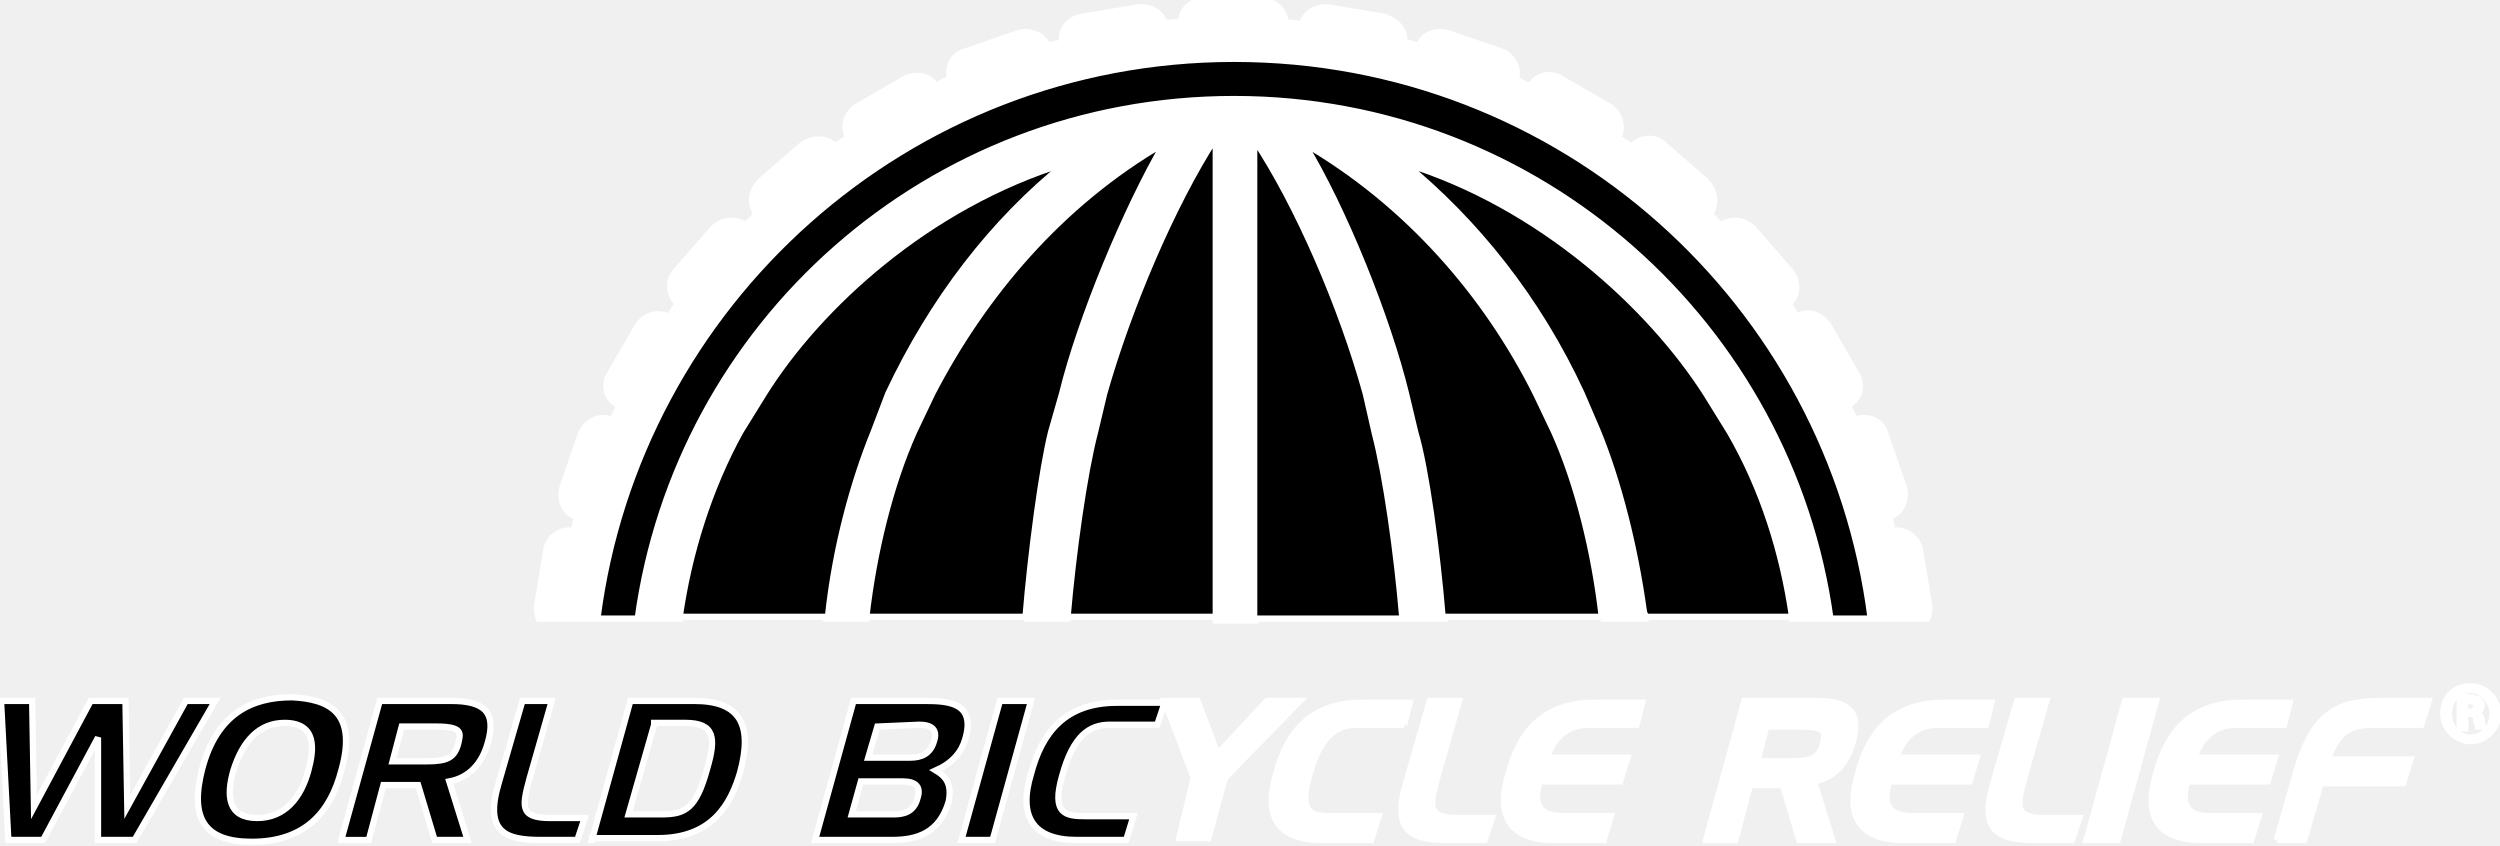
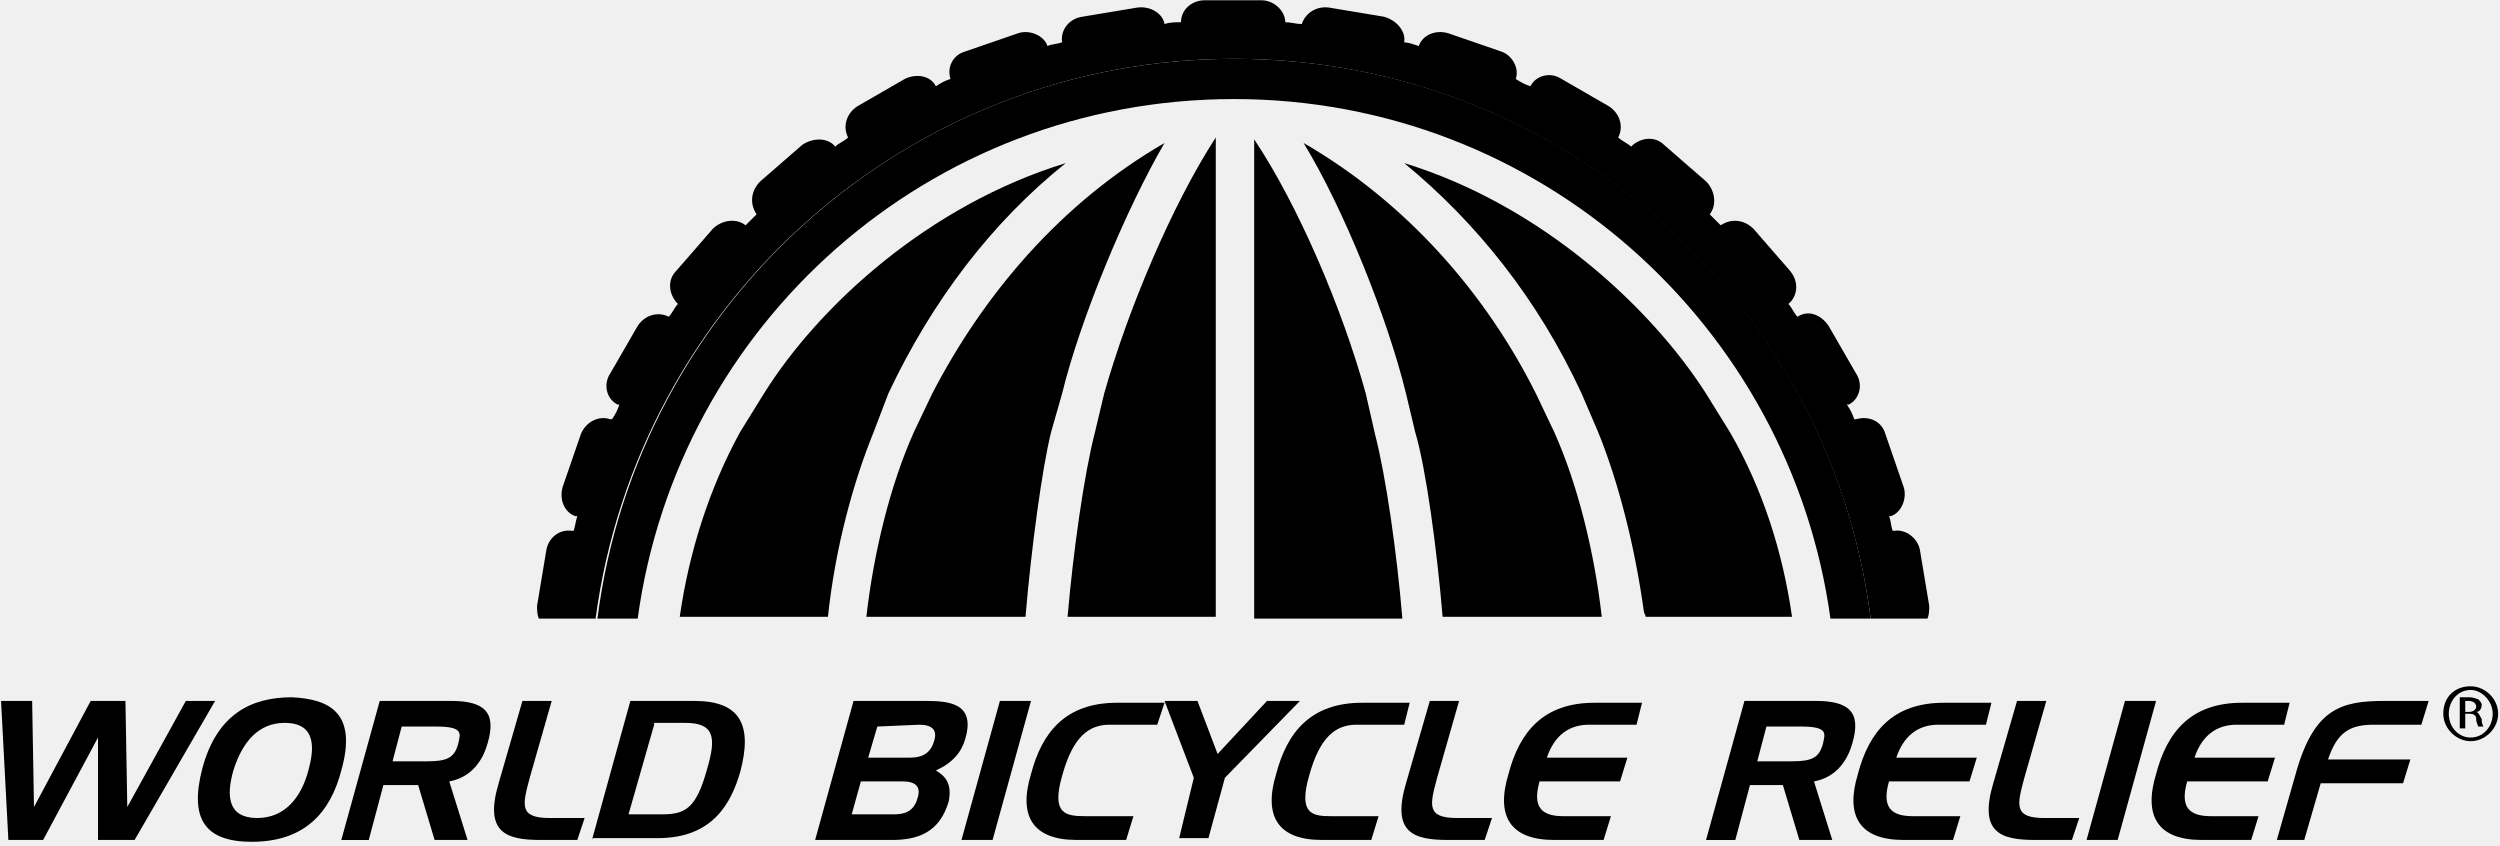
- <svg xmlns="http://www.w3.org/2000/svg" width="399" height="135" viewBox="0 0 399 135" fill="white" stroke="white">
-   <g transform="translate(-1 -2)" fill="white" fill-rule="white">
+ <svg xmlns="http://www.w3.org/2000/svg" width="399" height="135" viewBox="0 0 399 135">
+   <g transform="translate(-1 -2)" fill="none" fill-rule="evenodd">
    <path d="M119.124 71.24l3.796-6.13c8.759-13.723 26.277-30.074 48.175-36.789-11.387 9.343-21.314 21.606-28.321 36.788l-2.628 6.132c-3.212 8.175-6.131 18.686-7.3 29.489h6.424c1.168-10.22 3.796-21.022 7.591-29.49l2.92-6.13c7.883-15.767 20.438-30.365 37.08-40-6.423 10.51-13.43 28.029-16.35 40l-1.46 6.13c-1.46 5.84-3.504 18.979-4.087 29.49h6.423c.876-10.511 2.628-22.774 4.38-29.49l1.46-6.13c3.795-13.723 10.802-30.074 17.81-40.584v76.496h6.423V24.526c7.007 10.51 14.014 26.86 17.81 40.583l1.46 6.132c1.752 6.715 3.504 19.27 4.38 29.489h6.423c-.876-10.511-2.628-23.65-4.38-29.49l-1.46-6.13c-2.92-11.971-9.927-29.49-16.35-40 16.642 9.635 28.905 24.233 37.08 40l2.92 6.13c3.796 8.468 6.423 19.27 7.591 29.49h6.716c0-.292-.292-.584-.292-.876-1.168-10.51-4.088-20.73-7.3-28.613l-2.627-6.132c-7.008-14.89-16.643-27.445-28.322-36.788 21.898 6.715 39.417 22.774 48.176 36.788l3.795 6.132c4.964 9.051 8.175 19.27 9.927 29.489h6.424c-6.424-47.007-46.424-82.92-95.183-82.92-48.759 0-88.759 36.205-95.182 82.92h6.423c1.168-10.22 4.672-20.438 9.635-29.49z" />
-     <path d="M197.956 11.387c52.263 0 95.183 39.124 101.606 89.343h9.051c.292-.584.292-1.46.292-2.044l-1.46-8.759c-.292-2.044-2.336-3.504-4.087-3.212h-.292c-.292-.876-.292-1.751-.584-2.335h.292c1.752-.584 2.627-2.92 2.044-4.672l-2.92-8.467c-.584-2.044-2.628-2.92-4.672-2.336h-.292c-.292-.876-.584-1.46-1.168-2.336h.292c1.752-.876 2.336-3.211 1.168-4.963l-4.38-7.591c-1.167-1.752-3.211-2.628-4.963-1.46-.584-.584-.876-1.46-1.46-2.044 1.46-1.168 1.752-3.504.292-5.256l-5.84-6.715c-1.459-1.46-3.503-1.752-5.255-.584l-1.751-1.752c1.167-1.46.876-3.795-.584-5.255l-6.716-5.84c-1.46-1.46-3.795-1.167-5.255.292-.584-.583-1.46-.875-2.044-1.46.876-1.751.292-3.795-1.46-4.963l-7.591-4.38c-1.752-1.167-4.088-.583-4.964 1.168-.875-.292-1.46-.584-2.335-1.167.584-1.752-.584-3.796-2.336-4.38l-8.467-2.92c-2.044-.584-4.088.292-4.672 2.044-.876-.292-1.752-.584-2.336-.584.292-1.752-1.167-3.504-3.211-4.087l-8.76-1.46c-2.043-.292-3.795.876-4.379 2.627-.876 0-1.752-.292-2.628-.292 0-1.751-1.751-3.503-3.795-3.503h-9.051c-2.044 0-3.796 1.46-3.796 3.503-.876 0-1.752 0-2.628.292-.292-1.751-2.335-2.92-4.38-2.627l-8.758 1.46c-2.044.292-3.504 2.043-3.212 4.087-.876.292-1.752.292-2.336.584-.584-1.752-2.92-2.628-4.671-2.044l-8.468 2.92c-2.043.584-2.92 2.628-2.335 4.38-.876.292-1.46.583-2.336 1.167-.876-1.751-3.212-2.043-4.964-1.167l-7.59 4.38c-1.753 1.167-2.337 3.21-1.46 4.963-.585.584-1.46.876-2.044 1.46-1.168-1.46-3.504-1.46-5.256-.293l-6.715 5.84c-1.46 1.46-1.752 3.504-.584 5.255L120 37.956c-1.46-1.168-3.796-.876-5.255.584l-5.84 6.715c-1.46 1.46-1.168 3.796.292 5.256-.584.584-.876 1.46-1.46 2.044-1.752-.876-3.795-.292-4.963 1.46l-4.38 7.59c-1.168 1.753-.584 4.088 1.168 4.964h.292c-.292.876-.584 1.46-1.168 2.336h-.292c-1.752-.584-3.795.292-4.671 2.336l-2.92 8.467c-.584 2.044.292 4.088 2.044 4.672h.292c-.292.875-.292 1.46-.584 2.335h-.292c-2.044-.292-3.796 1.168-4.088 3.212l-1.46 8.76c0 .583 0 1.459.292 2.043h9.051c6.716-50.511 49.927-89.343 101.898-89.343z" fill="white" fill-rule="white" />
+     <path d="M197.956 11.387c52.263 0 95.183 39.124 101.606 89.343h9.051c.292-.584.292-1.46.292-2.044l-1.46-8.759c-.292-2.044-2.336-3.504-4.087-3.212h-.292c-.292-.876-.292-1.751-.584-2.335h.292c1.752-.584 2.627-2.92 2.044-4.672l-2.92-8.467c-.584-2.044-2.628-2.92-4.672-2.336h-.292c-.292-.876-.584-1.46-1.168-2.336h.292c1.752-.876 2.336-3.211 1.168-4.963l-4.38-7.591c-1.167-1.752-3.211-2.628-4.963-1.46-.584-.584-.876-1.46-1.46-2.044 1.46-1.168 1.752-3.504.292-5.256l-5.84-6.715c-1.459-1.46-3.503-1.752-5.255-.584l-1.751-1.752c1.167-1.46.876-3.795-.584-5.255l-6.716-5.84c-1.46-1.46-3.795-1.167-5.255.292-.584-.583-1.46-.875-2.044-1.46.876-1.751.292-3.795-1.46-4.963l-7.591-4.38c-1.752-1.167-4.088-.583-4.964 1.168-.875-.292-1.46-.584-2.335-1.167.584-1.752-.584-3.796-2.336-4.38l-8.467-2.92c-2.044-.584-4.088.292-4.672 2.044-.876-.292-1.752-.584-2.336-.584.292-1.752-1.167-3.504-3.211-4.087l-8.76-1.46c-2.043-.292-3.795.876-4.379 2.627-.876 0-1.752-.292-2.628-.292 0-1.751-1.751-3.503-3.795-3.503h-9.051c-2.044 0-3.796 1.46-3.796 3.503-.876 0-1.752 0-2.628.292-.292-1.751-2.335-2.92-4.38-2.627l-8.758 1.46c-2.044.292-3.504 2.043-3.212 4.087-.876.292-1.752.292-2.336.584-.584-1.752-2.92-2.628-4.671-2.044l-8.468 2.92c-2.043.584-2.92 2.628-2.335 4.38-.876.292-1.46.583-2.336 1.167-.876-1.751-3.212-2.043-4.964-1.167l-7.59 4.38c-1.753 1.167-2.337 3.21-1.46 4.963-.585.584-1.46.876-2.044 1.46-1.168-1.46-3.504-1.46-5.256-.293l-6.715 5.84c-1.46 1.46-1.752 3.504-.584 5.255L120 37.956c-1.46-1.168-3.796-.876-5.255.584l-5.84 6.715c-1.46 1.46-1.168 3.796.292 5.256-.584.584-.876 1.46-1.46 2.044-1.752-.876-3.795-.292-4.963 1.46l-4.38 7.59c-1.168 1.753-.584 4.088 1.168 4.964h.292c-.292.876-.584 1.46-1.168 2.336h-.292c-1.752-.584-3.795.292-4.671 2.336l-2.92 8.467c-.584 2.044.292 4.088 2.044 4.672h.292c-.292.875-.292 1.46-.584 2.335h-.292c-2.044-.292-3.796 1.168-4.088 3.212l-1.46 8.76c0 .583 0 1.459.292 2.043h9.051c6.716-50.511 49.927-89.343 101.898-89.343z" fill="#000" fill-rule="nonzero" />
    <path d="M197.956 11.387c-52.263 0-95.182 39.124-101.606 89.343h6.424c6.423-47.007 46.423-82.92 95.182-82.92 48.76 0 88.76 36.205 95.183 82.92h6.423c-6.423-50.511-49.343-89.343-101.606-89.343z" fill="#000" fill-rule="nonzero" />
-     <path d="M177.226 64.818l-1.46 6.13c-1.751 6.716-3.503 19.271-4.38 29.49h23.65V23.942c-7.007 10.803-14.014 27.445-17.81 40.876zm41.752 0c-3.796-13.723-10.803-30.073-17.81-40.584v76.496h23.65c-.876-10.511-2.628-22.774-4.38-29.49l-1.46-6.422zm27.153 0c-7.883-15.767-20.438-30.365-37.08-40 6.423 10.51 13.43 28.029 16.35 40l1.46 6.13c1.752 5.84 3.504 18.979 4.38 29.49h25.401c-1.168-10.219-3.795-21.022-7.59-29.49l-2.92-6.13z" fill="#000" fill-rule="white" />
+     <path d="M177.226 64.818l-1.46 6.13c-1.751 6.716-3.503 19.271-4.38 29.49h23.65V23.942c-7.007 10.803-14.014 27.445-17.81 40.876zm41.752 0c-3.796-13.723-10.803-30.073-17.81-40.584v76.496h23.65c-.876-10.511-2.628-22.774-4.38-29.49l-1.46-6.422zm27.153 0c-7.883-15.767-20.438-30.365-37.08-40 6.423 10.51 13.43 28.029 16.35 40l1.46 6.13c1.752 5.84 3.504 18.979 4.38 29.49h25.401c-1.168-10.219-3.795-21.022-7.59-29.49l-2.92-6.13z" fill="#000" fill-rule="nonzero" />
    <path d="M273.285 64.818c-8.76-13.723-26.278-30.073-48.176-36.789 11.387 9.343 21.314 21.606 28.322 36.789l2.627 6.13c3.212 7.884 5.84 18.103 7.3 28.614 0 .292.292.584.292.876h23.357c-1.46-10.219-4.671-20.438-9.927-29.49l-3.795-6.13zm-102.774 0c2.92-11.971 10.219-29.49 16.35-40-16.642 9.635-28.905 24.233-37.08 40l-2.92 6.13c-3.795 8.468-6.423 19.271-7.59 29.49h25.4c.876-10.511 2.628-23.65 4.088-29.49l1.752-6.13z" fill="#000" fill-rule="nonzero" />
    <path d="M142.774 64.818c7.007-14.891 16.642-27.446 28.32-36.789-21.897 6.716-39.415 22.774-48.174 36.789l-3.796 6.13c-4.963 9.052-8.175 19.271-9.635 29.49h23.65c1.168-11.095 4.087-21.606 7.299-29.49l2.336-6.13z" fill="#000" fill-rule="nonzero" />
    <path fill="#000" fill-rule="nonzero" d="M2.336 136.058L1.168 113.869 6.131 113.869 6.423 130.803 15.474 113.869 21.022 113.869 21.314 130.803 30.657 113.869 35.328 113.869 22.482 136.058 16.642 136.058 16.642 119.708 7.883 136.058z" />
    <path d="M55.474 124.964c-1.751 6.715-5.839 11.386-14.306 11.386-7.591 0-9.927-3.795-7.883-11.678 2.335-8.76 7.883-11.387 14.306-11.387 5.84.292 10.511 2.335 7.883 11.679zm-13.43 7.59c4.38 0 7.007-3.21 8.175-7.59.876-3.212 1.46-7.592-3.796-7.592-4.087 0-6.715 2.92-8.175 7.592-1.168 4.087-.876 7.59 3.796 7.59zm13.43 3.504l6.132-22.19h11.387c5.255 0 7.299 1.752 5.84 6.716-.877 3.212-2.92 5.547-6.132 6.131l2.92 9.343h-5.256l-2.628-8.759H62.19l-2.336 8.76h-4.38zm9.635-18.102l-1.46 5.548h5.548c3.212 0 4.38-.584 4.964-2.92.292-1.46.875-2.628-3.504-2.628h-5.548zm28.03 18.102h-5.84c-5.547 0-9.05-1.167-6.715-9.05l3.796-13.14h4.671l-3.504 12.263c-1.167 4.38-1.751 6.424 3.212 6.424h5.548l-1.168 3.503zm2.335 0l6.132-22.19h10.219c7.3 0 9.343 3.796 7.3 11.387-1.46 4.964-4.38 10.511-13.14 10.511h-10.51v.292zm9.927-18.394l-4.087 14.307h5.255c3.796 0 5.548-.876 7.3-7.3 1.46-4.963 1.167-7.299-3.504-7.299h-4.964v.292zm25.694 18.394l6.131-22.19h11.387c3.796 0 8.175.293 6.423 6.132-.583 2.044-2.043 3.796-4.671 4.964 1.46.875 2.628 2.043 2.044 4.963-1.46 4.964-4.964 6.131-9.051 6.131h-12.263zm9.927-18.102l-1.46 4.964h6.715c1.752 0 3.212-.584 3.796-2.628.584-1.752-.292-2.628-2.336-2.628l-6.715.292zm-4.088 14.015h6.716c1.46 0 3.211-.292 3.795-2.628.584-1.752-.292-2.628-2.336-2.628h-6.715l-1.46 5.256z" fill="#000" fill-rule="nonzero" />
    <path fill="#000" fill-rule="nonzero" d="M165.547 113.869L159.416 136.058 154.453 136.058 160.584 113.869z" />
    <path d="M185.693 117.664h-7.59c-3.212 0-5.84 1.752-7.592 8.175-1.752 6.132.584 6.424 3.796 6.424h7.59l-1.167 3.795h-7.883c-7.008 0-9.343-3.795-7.3-10.51 1.752-6.716 5.548-11.387 13.723-11.387h7.591l-1.168 3.503z" fill="#000" fill-rule="nonzero" />
-     <path fill="white" fill-rule="nonzero" d="M191.533 126.131L186.861 113.869 192.117 113.869 195.328 122.336 203.212 113.869 208.467 113.869 196.496 126.131 193.869 135.766 189.197 135.766z" />
-     <path d="M225.11 117.664h-7.592c-3.211 0-5.84 1.752-7.591 8.175-1.752 6.132.584 6.424 3.504 6.424h7.59l-1.167 3.795h-7.883c-7.007 0-9.343-3.795-7.3-10.51 1.752-6.716 5.548-11.387 13.723-11.387h7.591l-.876 3.503zm12.846 18.394h-5.84c-5.547 0-9.05-1.167-6.715-9.05l3.796-13.14h4.672l-3.504 12.263c-1.168 4.38-1.752 6.424 3.212 6.424h5.547l-1.168 3.503zm24.234-18.394h-7.591c-3.212 0-5.548 1.752-6.716 5.256h12.847l-1.168 3.795h-12.847c-1.168 4.088.292 5.548 3.796 5.548h7.591l-1.168 3.795h-7.883c-7.007 0-9.343-3.795-7.3-10.51 1.753-6.716 5.548-11.387 13.723-11.387h7.592l-.876 3.503zm11.095 18.394l6.131-22.19h11.387c5.255 0 7.3 1.752 5.84 6.716-.877 3.212-2.92 5.547-6.132 6.131l2.92 9.343h-5.256l-2.628-8.759h-5.255l-2.336 8.76h-4.671zm9.635-18.102l-1.46 5.548h5.547c3.212 0 4.38-.584 4.964-2.92.292-1.46.876-2.628-3.504-2.628h-5.547zm35.036-.292h-7.591c-3.212 0-5.547 1.752-6.715 5.256h12.846l-1.168 3.795h-12.846c-1.168 4.088.292 5.548 3.795 5.548h7.592l-1.168 3.795h-7.883c-7.008 0-9.344-3.795-7.3-10.51 1.752-6.716 5.548-11.387 13.723-11.387h7.591l-.876 3.503zm13.723 18.394h-5.84c-5.547 0-9.05-1.167-6.715-9.05l3.796-13.14h4.671l-3.503 12.263c-1.168 4.38-1.752 6.424 3.211 6.424h5.548l-1.168 3.503z" fill="white" fill-rule="white" />
-     <path fill="white" fill-rule="white" d="M345.109 113.869L338.978 136.058 334.015 136.058 340.146 113.869z" />
-     <path d="M365.547 117.664h-7.59c-3.212 0-5.548 1.752-6.716 5.256h12.847l-1.168 3.795h-12.847c-1.168 4.088.292 5.548 3.796 5.548h7.59l-1.167 3.795h-7.883c-7.008 0-9.343-3.795-7.3-10.51 1.752-6.716 5.548-11.387 13.723-11.387h7.591l-.876 3.503zm-1.167 18.394l2.92-10.219c2.919-10.803 7.299-11.97 14.306-11.97h7.007l-1.168 3.795h-7.591c-3.796 0-5.84 1.168-7.3 5.548h13.14l-1.168 3.795h-13.14l-2.627 9.051h-4.38zm30.948-24.525c2.336 0 4.38 2.044 4.38 4.38 0 2.335-2.044 4.379-4.38 4.379-2.335 0-4.38-2.044-4.38-4.38 0-2.627 1.753-4.38 4.38-4.38zm0 .584c-2.043 0-3.503 1.752-3.503 3.795 0 2.044 1.46 3.796 3.503 3.796 2.044 0 3.504-1.752 3.504-3.796 0-2.043-1.752-3.795-3.504-3.795zm-.875 6.131h-.876v-4.963h1.46c.875 0 1.167.292 1.46.292.291.292.583.584.583.876 0 .583-.292 1.167-.876 1.167.292 0 .584.584.876 1.168 0 .876.292 1.168.292 1.168h-.876c0-.292-.292-.584-.292-1.168s-.292-.876-1.168-.876h-.583v2.336zm0-2.628h.583c.584 0 1.168-.292 1.168-.875 0-.292-.292-.876-1.168-.876h-.583v1.751z" fill="white" fill-rule="white" />
+     <path fill="#000" fill-rule="nonzero" d="M191.533 126.131L186.861 113.869 192.117 113.869 195.328 122.336 203.212 113.869 208.467 113.869 196.496 126.131 193.869 135.766 189.197 135.766z" />
+     <path d="M225.11 117.664h-7.592c-3.211 0-5.84 1.752-7.591 8.175-1.752 6.132.584 6.424 3.504 6.424h7.59l-1.167 3.795h-7.883c-7.007 0-9.343-3.795-7.3-10.51 1.752-6.716 5.548-11.387 13.723-11.387h7.591l-.876 3.503zm12.846 18.394h-5.84c-5.547 0-9.05-1.167-6.715-9.05l3.796-13.14h4.672l-3.504 12.263c-1.168 4.38-1.752 6.424 3.212 6.424h5.547l-1.168 3.503zm24.234-18.394h-7.591c-3.212 0-5.548 1.752-6.716 5.256h12.847l-1.168 3.795h-12.847c-1.168 4.088.292 5.548 3.796 5.548h7.591l-1.168 3.795h-7.883c-7.007 0-9.343-3.795-7.3-10.51 1.753-6.716 5.548-11.387 13.723-11.387h7.592l-.876 3.503zm11.095 18.394l6.131-22.19h11.387c5.255 0 7.3 1.752 5.84 6.716-.877 3.212-2.92 5.547-6.132 6.131l2.92 9.343h-5.256l-2.628-8.759h-5.255l-2.336 8.76h-4.671zm9.635-18.102l-1.46 5.548h5.547c3.212 0 4.38-.584 4.964-2.92.292-1.46.876-2.628-3.504-2.628h-5.547zm35.036-.292h-7.591c-3.212 0-5.547 1.752-6.715 5.256h12.846l-1.168 3.795h-12.846c-1.168 4.088.292 5.548 3.795 5.548h7.592l-1.168 3.795h-7.883c-7.008 0-9.344-3.795-7.3-10.51 1.752-6.716 5.548-11.387 13.723-11.387h7.591l-.876 3.503zm13.723 18.394h-5.84c-5.547 0-9.05-1.167-6.715-9.05l3.796-13.14h4.671l-3.503 12.263c-1.168 4.38-1.752 6.424 3.211 6.424h5.548l-1.168 3.503z" fill="#000" fill-rule="nonzero" />
+     <path fill="#000" fill-rule="nonzero" d="M345.109 113.869L338.978 136.058 334.015 136.058 340.146 113.869z" />
+     <path d="M365.547 117.664h-7.59c-3.212 0-5.548 1.752-6.716 5.256h12.847l-1.168 3.795h-12.847c-1.168 4.088.292 5.548 3.796 5.548h7.59l-1.167 3.795h-7.883c-7.008 0-9.343-3.795-7.3-10.51 1.752-6.716 5.548-11.387 13.723-11.387h7.591l-.876 3.503zm-1.167 18.394l2.92-10.219c2.919-10.803 7.299-11.97 14.306-11.97h7.007l-1.168 3.795h-7.591c-3.796 0-5.84 1.168-7.3 5.548h13.14l-1.168 3.795h-13.14l-2.627 9.051h-4.38zm30.948-24.525c2.336 0 4.38 2.044 4.38 4.38 0 2.335-2.044 4.379-4.38 4.379-2.335 0-4.38-2.044-4.38-4.38 0-2.627 1.753-4.38 4.38-4.38zm0 .584c-2.043 0-3.503 1.752-3.503 3.795 0 2.044 1.46 3.796 3.503 3.796 2.044 0 3.504-1.752 3.504-3.796 0-2.043-1.752-3.795-3.504-3.795zm-.875 6.131h-.876v-4.963h1.46c.875 0 1.167.292 1.46.292.291.292.583.584.583.876 0 .583-.292 1.167-.876 1.167.292 0 .584.584.876 1.168 0 .876.292 1.168.292 1.168h-.876c0-.292-.292-.584-.292-1.168s-.292-.876-1.168-.876h-.583v2.336zm0-2.628h.583c.584 0 1.168-.292 1.168-.875 0-.292-.292-.876-1.168-.876h-.583v1.751z" fill="#000" fill-rule="nonzero" />
  </g>
</svg>
